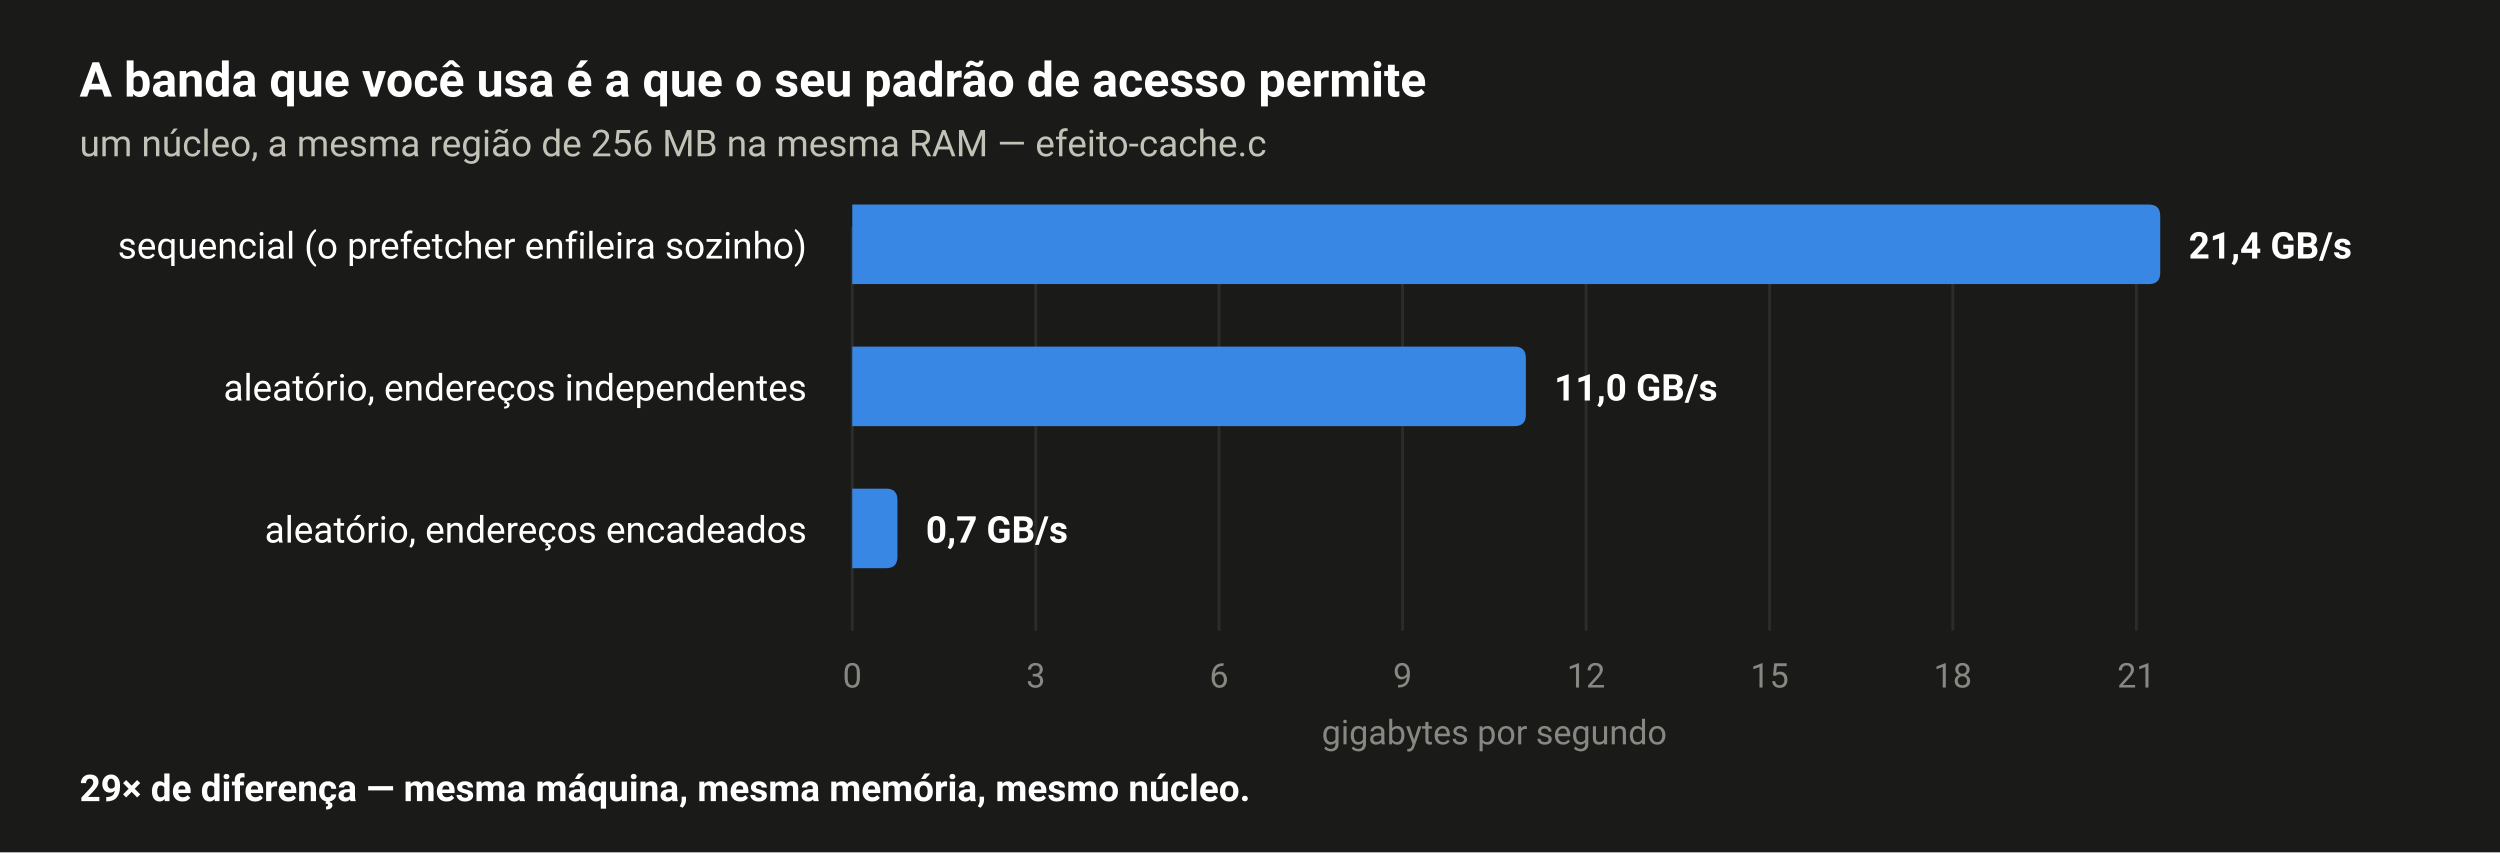
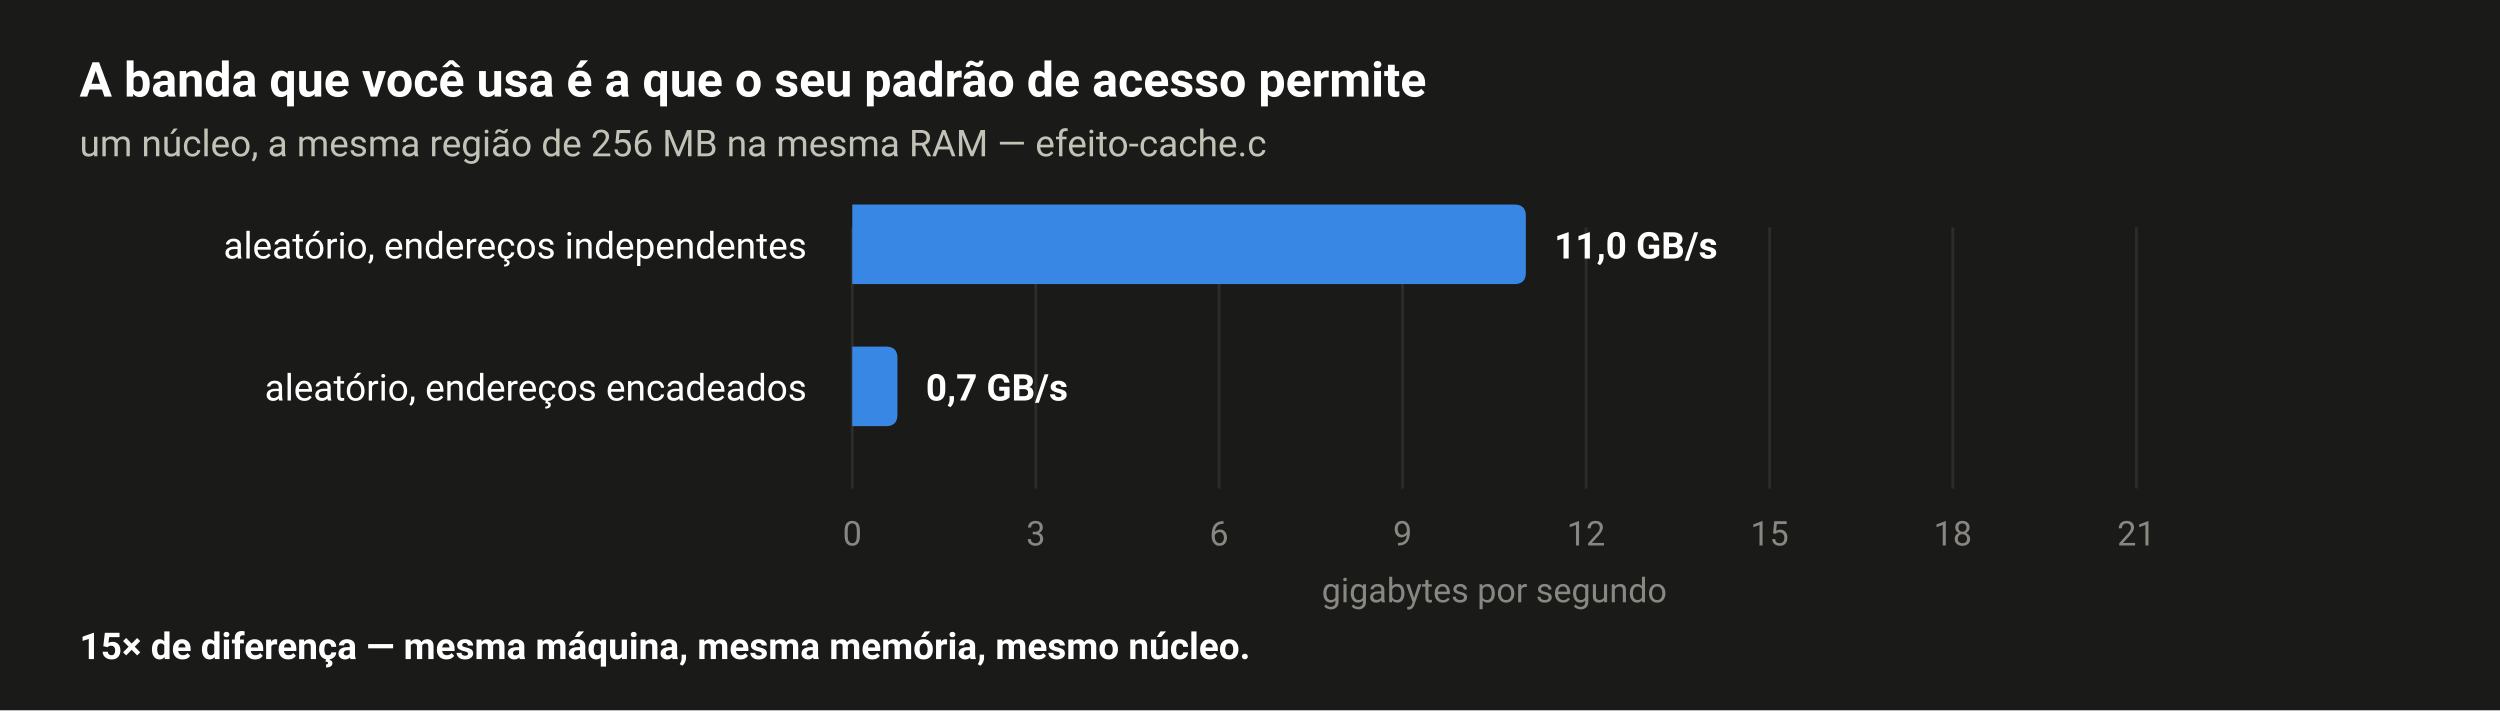
- <svg xmlns="http://www.w3.org/2000/svg" viewBox="0 0 880 300" width="880" height="300" role="img" aria-labelledby="t d" font-family="system-ui, -apple-system, 'Segoe UI', Roboto, sans-serif">
-   <rect width="880" height="300" fill="#1a1a19" />
+ <svg xmlns="http://www.w3.org/2000/svg" viewBox="0 0 880 250" width="880" height="250" role="img" aria-labelledby="t d" font-family="system-ui, -apple-system, 'Segoe UI', Roboto, sans-serif">
+   <rect width="880" height="250" fill="#1a1a19" />
  <text x="28.0" y="34.0" fill="#ffffff" font-size="17" font-weight="600" text-anchor="start" font-family="system-ui, -apple-system, 'Segoe UI', Roboto, sans-serif">A banda que você usa é a que o seu padrão de acesso permite</text>
  <text x="28.0" y="55.0" fill="#c3c2b7" font-size="13" font-weight="400" text-anchor="start" font-family="system-ui, -apple-system, 'Segoe UI', Roboto, sans-serif">um núcleo, a mesma região de 256 MB na mesma RAM — efeito-cache.c</text>
-   <line x1="300.0" y1="80.0" x2="300.0" y2="222.0" stroke="#2c2c2a" stroke-width="1" />
-   <text x="300.0" y="242.0" fill="#898781" font-size="12" font-weight="400" text-anchor="middle" font-family="system-ui, -apple-system, 'Segoe UI', Roboto, sans-serif" font-variant-numeric="tabular-nums">0</text>
-   <line x1="364.6" y1="80.0" x2="364.6" y2="222.0" stroke="#2c2c2a" stroke-width="1" />
-   <text x="364.6" y="242.0" fill="#898781" font-size="12" font-weight="400" text-anchor="middle" font-family="system-ui, -apple-system, 'Segoe UI', Roboto, sans-serif" font-variant-numeric="tabular-nums">3</text>
-   <line x1="429.1" y1="80.0" x2="429.1" y2="222.0" stroke="#2c2c2a" stroke-width="1" />
-   <text x="429.1" y="242.0" fill="#898781" font-size="12" font-weight="400" text-anchor="middle" font-family="system-ui, -apple-system, 'Segoe UI', Roboto, sans-serif" font-variant-numeric="tabular-nums">6</text>
-   <line x1="493.7" y1="80.0" x2="493.7" y2="222.0" stroke="#2c2c2a" stroke-width="1" />
-   <text x="493.7" y="242.0" fill="#898781" font-size="12" font-weight="400" text-anchor="middle" font-family="system-ui, -apple-system, 'Segoe UI', Roboto, sans-serif" font-variant-numeric="tabular-nums">9</text>
-   <line x1="558.3" y1="80.0" x2="558.3" y2="222.0" stroke="#2c2c2a" stroke-width="1" />
-   <text x="558.3" y="242.0" fill="#898781" font-size="12" font-weight="400" text-anchor="middle" font-family="system-ui, -apple-system, 'Segoe UI', Roboto, sans-serif" font-variant-numeric="tabular-nums">12</text>
-   <line x1="622.9" y1="80.0" x2="622.9" y2="222.0" stroke="#2c2c2a" stroke-width="1" />
-   <text x="622.9" y="242.0" fill="#898781" font-size="12" font-weight="400" text-anchor="middle" font-family="system-ui, -apple-system, 'Segoe UI', Roboto, sans-serif" font-variant-numeric="tabular-nums">15</text>
-   <line x1="687.4" y1="80.0" x2="687.4" y2="222.0" stroke="#2c2c2a" stroke-width="1" />
-   <text x="687.4" y="242.0" fill="#898781" font-size="12" font-weight="400" text-anchor="middle" font-family="system-ui, -apple-system, 'Segoe UI', Roboto, sans-serif" font-variant-numeric="tabular-nums">18</text>
-   <line x1="752.0" y1="80.0" x2="752.0" y2="222.0" stroke="#2c2c2a" stroke-width="1" />
-   <text x="752.0" y="242.0" fill="#898781" font-size="12" font-weight="400" text-anchor="middle" font-family="system-ui, -apple-system, 'Segoe UI', Roboto, sans-serif" font-variant-numeric="tabular-nums">21</text>
-   <text x="526.0" y="262.0" fill="#898781" font-size="12" font-weight="400" text-anchor="middle" font-family="system-ui, -apple-system, 'Segoe UI', Roboto, sans-serif">gigabytes por segundo</text>
-   <text x="284.0" y="91.0" fill="#ffffff" font-size="13" font-weight="400" text-anchor="end" font-family="system-ui, -apple-system, 'Segoe UI', Roboto, sans-serif">sequencial (o prefetcher enfileira sozinho)</text>
-   <path d="M300.0,72.0 H756.4 Q760.4,72.0 760.4,76.0 V96.0 Q760.4,100.0 756.4,100.0 H300.0 Z" fill="#3987e5" />
-   <text x="770.4" y="91.0" fill="#ffffff" font-size="13" font-weight="600" text-anchor="start" font-family="system-ui, -apple-system, 'Segoe UI', Roboto, sans-serif" font-variant-numeric="tabular-nums">21,4 GB/s</text>
-   <text x="284.0" y="141.0" fill="#ffffff" font-size="13" font-weight="400" text-anchor="end" font-family="system-ui, -apple-system, 'Segoe UI', Roboto, sans-serif">aleatório, endereços independentes</text>
-   <path d="M300.0,122.0 H533.1 Q537.1,122.0 537.1,126.0 V146.0 Q537.1,150.0 533.1,150.0 H300.0 Z" fill="#3987e5" />
-   <text x="547.1" y="141.0" fill="#ffffff" font-size="13" font-weight="600" text-anchor="start" font-family="system-ui, -apple-system, 'Segoe UI', Roboto, sans-serif" font-variant-numeric="tabular-nums">11,0 GB/s</text>
-   <text x="284.0" y="191.0" fill="#ffffff" font-size="13" font-weight="400" text-anchor="end" font-family="system-ui, -apple-system, 'Segoe UI', Roboto, sans-serif">aleatório, endereços encadeados</text>
-   <path d="M300.0,172.0 H311.9 Q315.9,172.0 315.9,176.0 V196.0 Q315.9,200.0 311.9,200.0 H300.0 Z" fill="#3987e5" />
-   <text x="325.9" y="191.0" fill="#ffffff" font-size="13" font-weight="600" text-anchor="start" font-family="system-ui, -apple-system, 'Segoe UI', Roboto, sans-serif" font-variant-numeric="tabular-nums">0,7 GB/s</text>
-   <text x="28.0" y="282.0" fill="#ffffff" font-size="13" font-weight="600" text-anchor="start" font-family="system-ui, -apple-system, 'Segoe UI', Roboto, sans-serif">29× de diferença — mesma máquina, mesma memória, mesmo núcleo.</text>
+   <line x1="300.0" y1="80.0" x2="300.0" y2="172.0" stroke="#2c2c2a" stroke-width="1" />
+   <text x="300.0" y="192.0" fill="#898781" font-size="12" font-weight="400" text-anchor="middle" font-family="system-ui, -apple-system, 'Segoe UI', Roboto, sans-serif" font-variant-numeric="tabular-nums">0</text>
+   <line x1="364.6" y1="80.0" x2="364.6" y2="172.0" stroke="#2c2c2a" stroke-width="1" />
+   <text x="364.6" y="192.0" fill="#898781" font-size="12" font-weight="400" text-anchor="middle" font-family="system-ui, -apple-system, 'Segoe UI', Roboto, sans-serif" font-variant-numeric="tabular-nums">3</text>
+   <line x1="429.1" y1="80.0" x2="429.1" y2="172.0" stroke="#2c2c2a" stroke-width="1" />
+   <text x="429.1" y="192.0" fill="#898781" font-size="12" font-weight="400" text-anchor="middle" font-family="system-ui, -apple-system, 'Segoe UI', Roboto, sans-serif" font-variant-numeric="tabular-nums">6</text>
+   <line x1="493.7" y1="80.0" x2="493.7" y2="172.0" stroke="#2c2c2a" stroke-width="1" />
+   <text x="493.7" y="192.0" fill="#898781" font-size="12" font-weight="400" text-anchor="middle" font-family="system-ui, -apple-system, 'Segoe UI', Roboto, sans-serif" font-variant-numeric="tabular-nums">9</text>
+   <line x1="558.3" y1="80.0" x2="558.3" y2="172.0" stroke="#2c2c2a" stroke-width="1" />
+   <text x="558.3" y="192.0" fill="#898781" font-size="12" font-weight="400" text-anchor="middle" font-family="system-ui, -apple-system, 'Segoe UI', Roboto, sans-serif" font-variant-numeric="tabular-nums">12</text>
+   <line x1="622.9" y1="80.0" x2="622.9" y2="172.0" stroke="#2c2c2a" stroke-width="1" />
+   <text x="622.9" y="192.0" fill="#898781" font-size="12" font-weight="400" text-anchor="middle" font-family="system-ui, -apple-system, 'Segoe UI', Roboto, sans-serif" font-variant-numeric="tabular-nums">15</text>
+   <line x1="687.4" y1="80.0" x2="687.4" y2="172.0" stroke="#2c2c2a" stroke-width="1" />
+   <text x="687.4" y="192.0" fill="#898781" font-size="12" font-weight="400" text-anchor="middle" font-family="system-ui, -apple-system, 'Segoe UI', Roboto, sans-serif" font-variant-numeric="tabular-nums">18</text>
+   <line x1="752.0" y1="80.0" x2="752.0" y2="172.0" stroke="#2c2c2a" stroke-width="1" />
+   <text x="752.0" y="192.0" fill="#898781" font-size="12" font-weight="400" text-anchor="middle" font-family="system-ui, -apple-system, 'Segoe UI', Roboto, sans-serif" font-variant-numeric="tabular-nums">21</text>
+   <text x="526.0" y="212.0" fill="#898781" font-size="12" font-weight="400" text-anchor="middle" font-family="system-ui, -apple-system, 'Segoe UI', Roboto, sans-serif">gigabytes por segundo</text>
+   <text x="284.0" y="91.0" fill="#ffffff" font-size="13" font-weight="400" text-anchor="end" font-family="system-ui, -apple-system, 'Segoe UI', Roboto, sans-serif">aleatório, endereços independentes</text>
+   <path d="M300.0,72.0 H533.1 Q537.1,72.0 537.1,76.0 V96.0 Q537.1,100.0 533.1,100.0 H300.0 Z" fill="#3987e5" />
+   <text x="547.1" y="91.0" fill="#ffffff" font-size="13" font-weight="600" text-anchor="start" font-family="system-ui, -apple-system, 'Segoe UI', Roboto, sans-serif" font-variant-numeric="tabular-nums">11,0 GB/s</text>
+   <text x="284.0" y="141.0" fill="#ffffff" font-size="13" font-weight="400" text-anchor="end" font-family="system-ui, -apple-system, 'Segoe UI', Roboto, sans-serif">aleatório, endereços encadeados</text>
+   <path d="M300.0,122.0 H311.9 Q315.9,122.0 315.9,126.0 V146.0 Q315.9,150.0 311.9,150.0 H300.0 Z" fill="#3987e5" />
+   <text x="325.9" y="141.0" fill="#ffffff" font-size="13" font-weight="600" text-anchor="start" font-family="system-ui, -apple-system, 'Segoe UI', Roboto, sans-serif" font-variant-numeric="tabular-nums">0,7 GB/s</text>
+   <text x="28.0" y="232.0" fill="#ffffff" font-size="13" font-weight="600" text-anchor="start" font-family="system-ui, -apple-system, 'Segoe UI', Roboto, sans-serif">15× de diferença — mesma máquina, mesma memória, mesmo núcleo.</text>
</svg>
